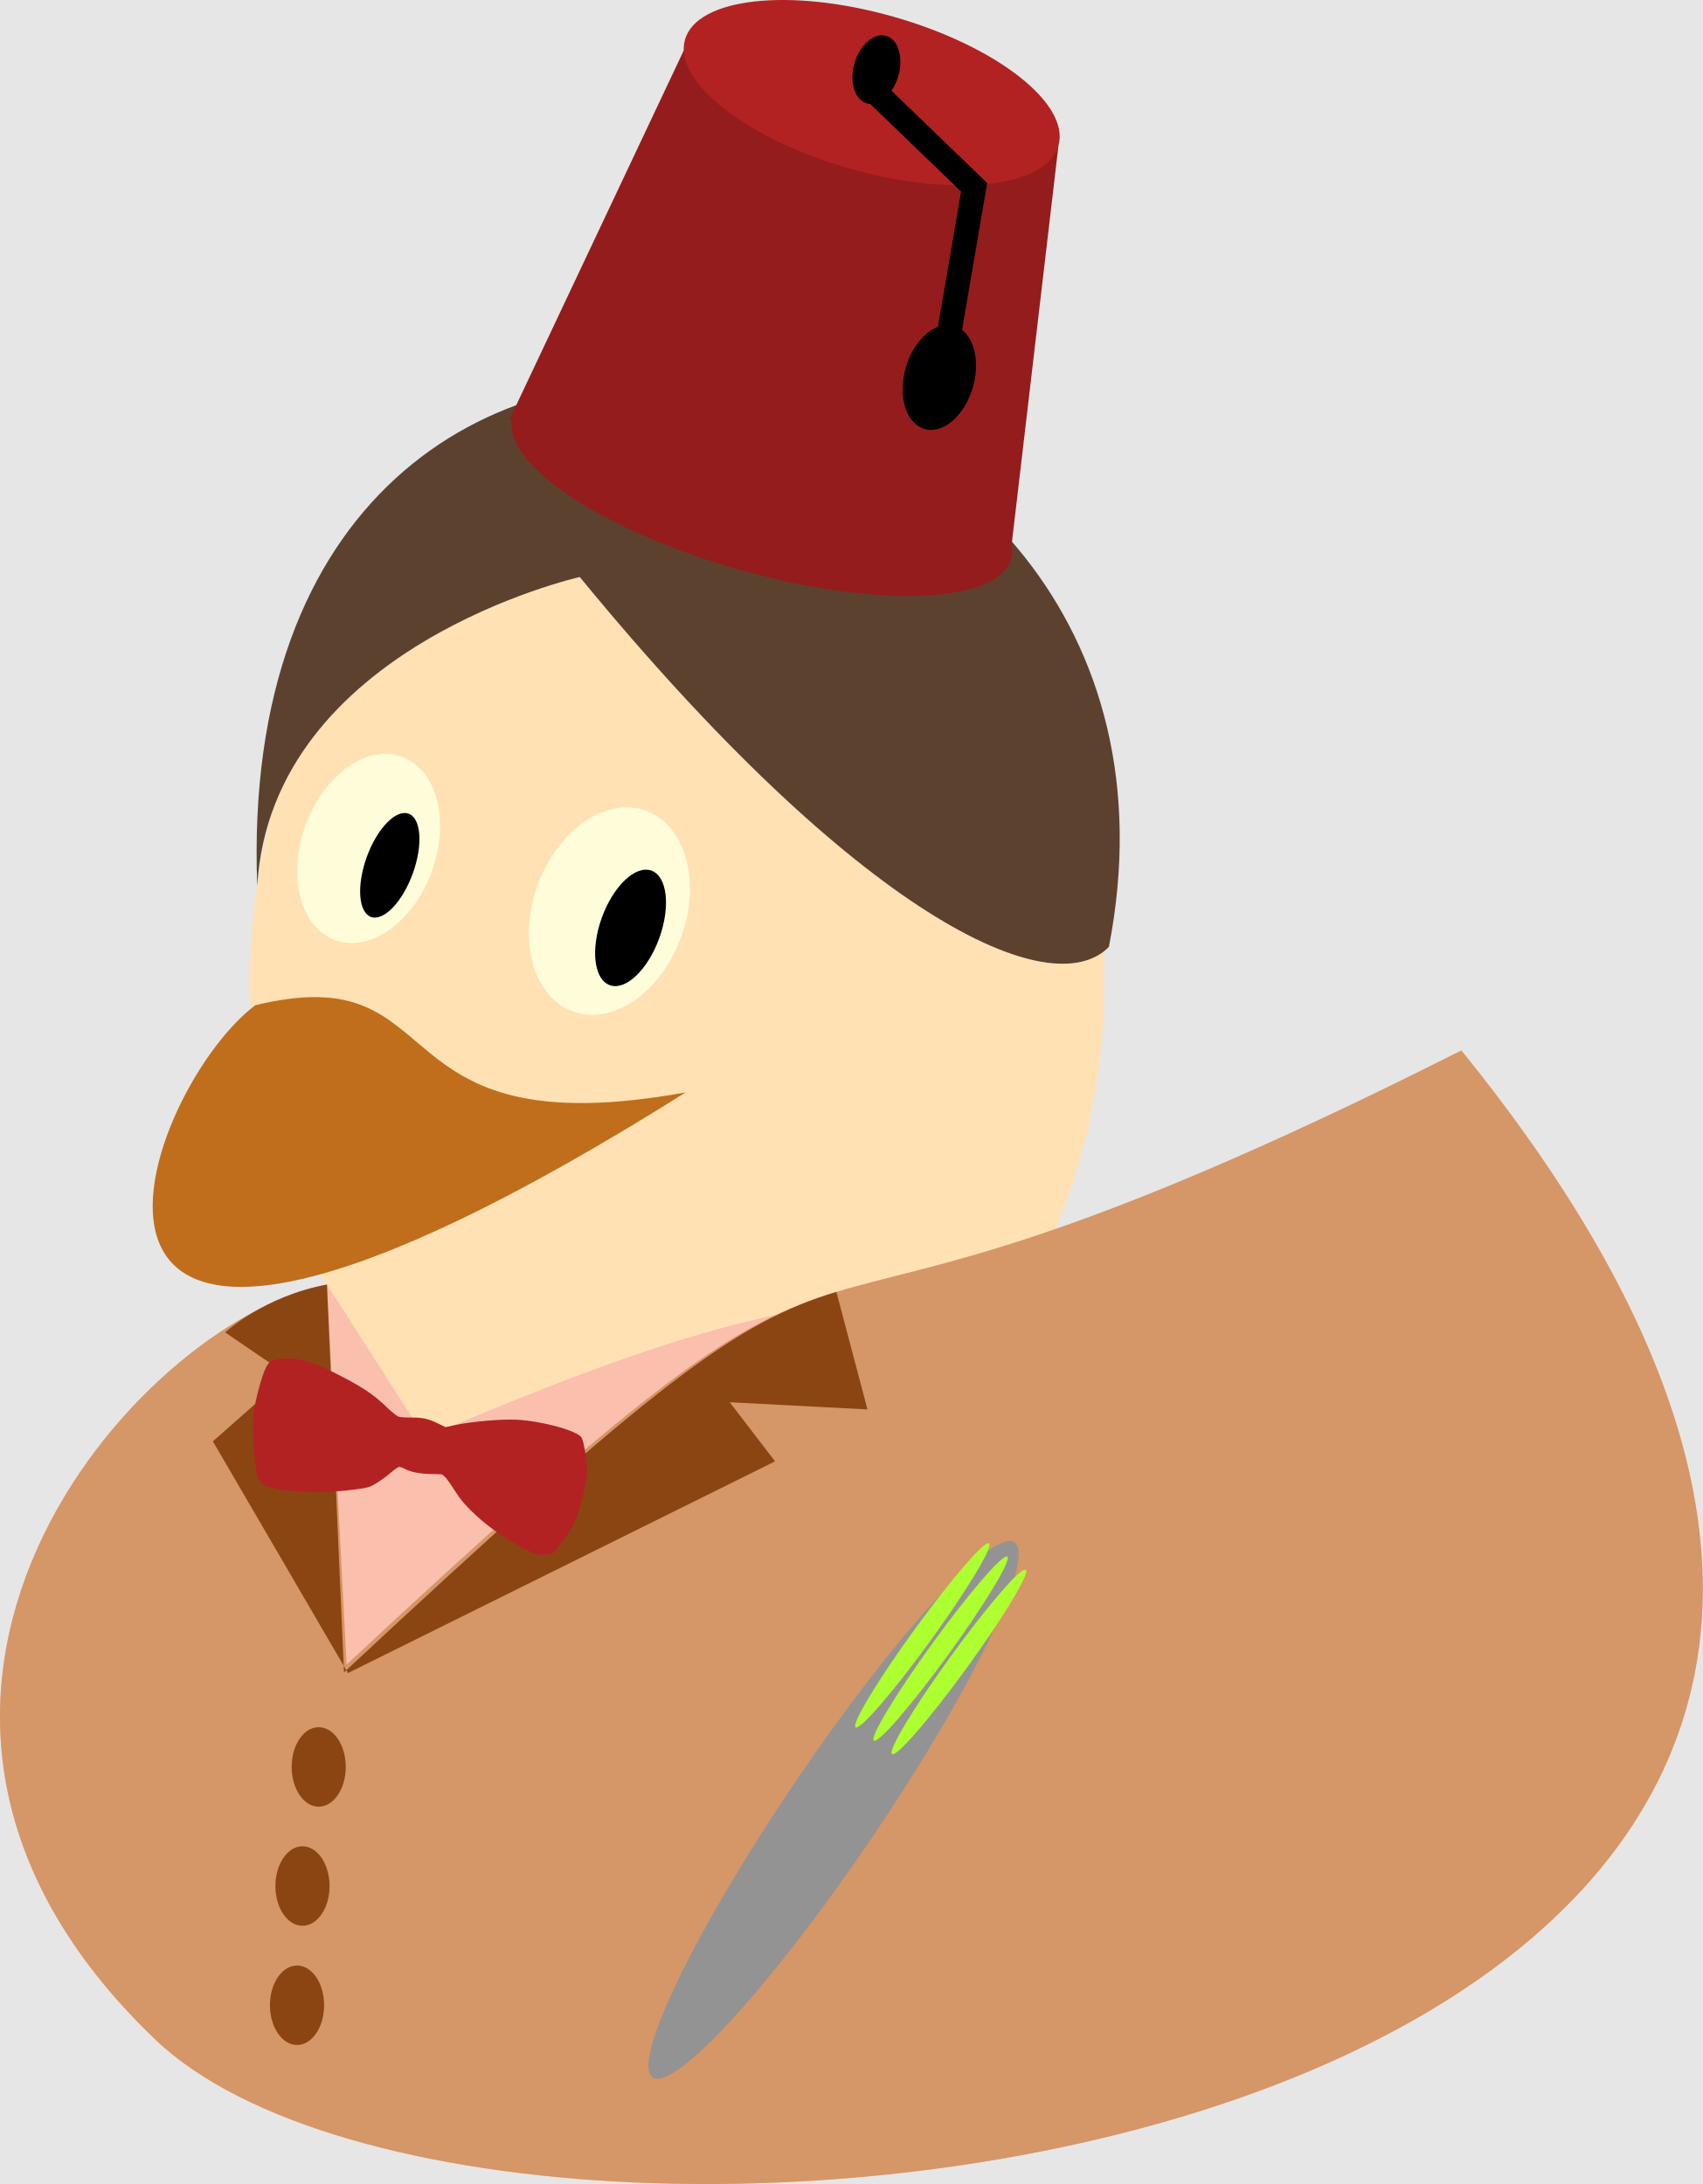
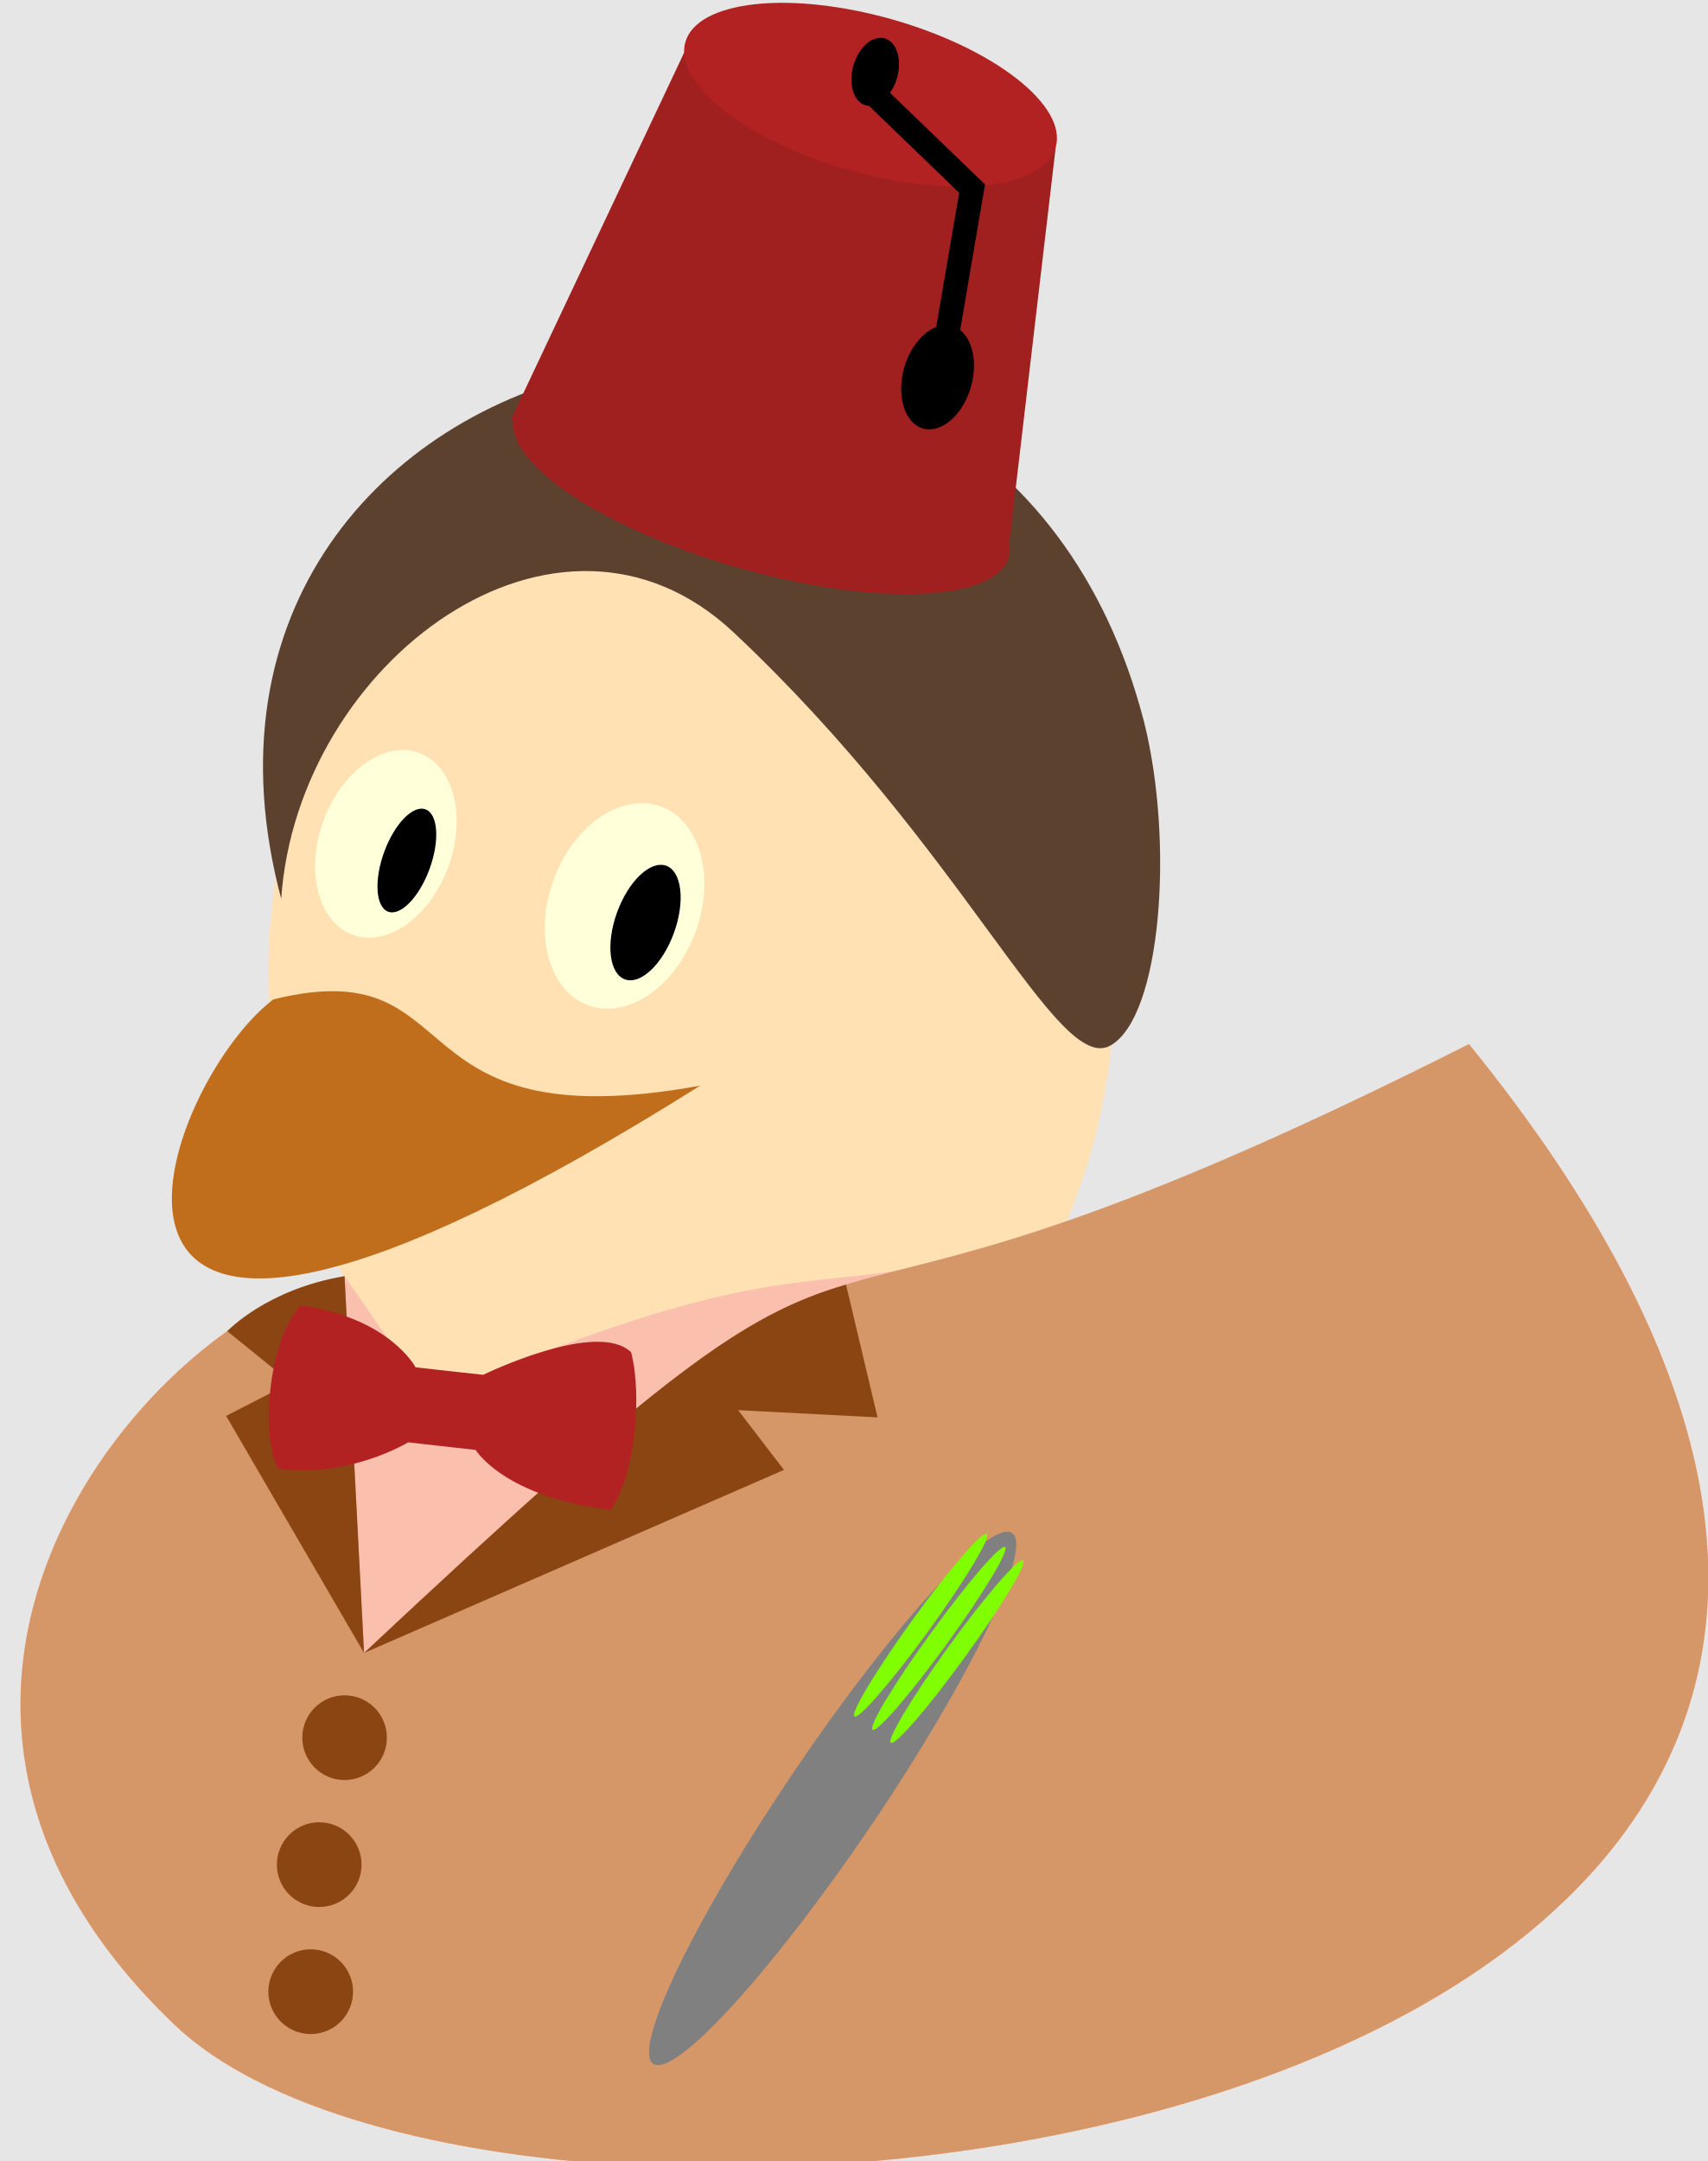
- <svg xmlns="http://www.w3.org/2000/svg" version="1.1" id="svg2" xml:space="preserve" width="75.34" height="96.652" viewBox="0 0 75.34 96.652">
-   <defs id="defs6" />
-   <g id="g10" transform="matrix(1.333333,0,0,-1.333333,-0.9155636,100.123)">
-     <rect style="opacity:1;fill:#e6e6e6;fill-opacity:1;fill-rule:evenodd;stroke:none;stroke-width:5.669" id="rect29" width="82.189" height="92.579" x="-11.572" y="-83.858" transform="scale(1,-1)" />
-     <path id="path14" style="fill:#ffe1b4;fill-opacity:1;fill-rule:nonzero;stroke:none" d="M 12.188,32.456 C 5.215,31.238 -5.895,18.624 5.84,7.398 17.602,-3.825 78.805,3.687 49.18,40.226 24.238,26.816 32.797,39.089 12.188,32.456 Z" />
-     <path id="path16" style="fill:#ffe1b4;fill-opacity:1;fill-rule:nonzero;stroke:none" d="m 37.332,42.519 c 0,9.785 -6.344,17.719 -14.172,17.719 -7.828,0 -14.176,-7.934 -14.176,-17.719 0,-9.785 6.348,-17.715 14.176,-17.715 7.828,0 14.172,7.93 14.172,17.715 z" />
-     <path id="path18" style="fill:#c06e1c;fill-opacity:1;fill-rule:nonzero;stroke:none" d="M 9.156,41.726 C 15.875,43.37 12.984,36.937 23.441,38.835 0,24.093 5.273,38.808 9.156,41.726 Z" />
-     <path id="path20" style="fill:#fffdd9;fill-opacity:1;fill-rule:nonzero;stroke:none" d="m 23.289,43.988 c 0.668,1.836 0.149,3.714 -1.168,4.195 -1.312,0.476 -2.922,-0.625 -3.59,-2.465 -0.668,-1.84 -0.148,-3.719 1.168,-4.195 1.313,-0.481 2.922,0.625 3.59,2.465 z" />
-     <path id="path22" style="fill:#000000;fill-opacity:1;fill-rule:nonzero;stroke:none" d="m 22.562,43.949 c 0.383,1.05 0.266,2.058 -0.257,2.246 -0.528,0.191 -1.262,-0.504 -1.645,-1.555 -0.383,-1.051 -0.265,-2.055 0.262,-2.246 0.523,-0.192 1.258,0.504 1.64,1.555 z" />
-     <path id="path24" style="fill:#fffdd9;fill-opacity:1;fill-rule:nonzero;stroke:none" d="m 15.012,46.167 c 0.613,1.684 0.172,3.387 -0.985,3.809 -1.156,0.422 -2.589,-0.602 -3.203,-2.281 -0.609,-1.684 -0.172,-3.387 0.988,-3.809 1.157,-0.422 2.586,0.602 3.2,2.281 z" />
-     <path id="path26" style="fill:#000000;fill-opacity:1;fill-rule:nonzero;stroke:none" d="m 14.383,46.097 c 0.344,0.945 0.281,1.836 -0.137,1.988 -0.422,0.153 -1.043,-0.488 -1.387,-1.433 -0.343,-0.946 -0.281,-1.836 0.137,-1.993 0.422,-0.152 1.043,0.493 1.387,1.438 z" />
-     <path id="path28" style="fill:#fabfad;fill-opacity:1;fill-rule:nonzero;stroke:none" d="M 11.535,32.456 C 5.215,31.238 -5.895,18.624 5.84,7.398 17.602,-3.825 78.805,3.687 49.18,40.226 24.238,27.667 33.211,35.284 14.789,27.378 Z" />
-     <path id="path30" style="fill:#d59668;fill-opacity:1;fill-rule:nonzero;stroke:none" d="M 11.535,32.456 C 5.215,31.238 -5.895,18.624 5.84,7.398 17.602,-3.825 78.805,3.687 49.18,40.226 22.594,26.816 32.797,39.062 12.188,19.843 Z" />
-     <path id="path32" style="fill:#8b4513;fill-opacity:1;fill-rule:nonzero;stroke:none;stroke-width:1" d="m 12.16,16.446 c 0,0.73 -0.401,1.319 -0.899,1.319 -0.495,0 -0.896,-0.589 -0.896,-1.319 0,-0.726 0.401,-1.319 0.896,-1.319 0.498,0 0.899,0.592 0.899,1.319 z m -0.537,-3.953 c 0,0.726 -0.403,1.319 -0.898,1.319 -0.498,0 -0.899,-0.592 -0.899,-1.319 0,-0.73 0.401,-1.319 0.899,-1.319 0.495,0 0.898,0.589 0.898,1.319 z M 11.442,8.536 c 0,0.73 -0.401,1.319 -0.899,1.319 -0.495,0 -0.899,-0.589 -0.899,-1.319 0,-0.726 0.404,-1.319 0.899,-1.319 0.498,0 0.899,0.592 0.899,1.319 z" />
-     <path id="path34" style="fill:#5d412f;fill-opacity:1;fill-rule:nonzero;stroke:none" d="M 37.484,43.663 C 41.652,65.027 8.246,71.378 9.223,45.687 9.688,53.636 19.926,55.941 19.926,55.941 29.184,44.656 35.562,41.714 37.484,43.663 Z" />
-     <path id="path36" style="fill:#8b4513;fill-opacity:1;fill-rule:nonzero;stroke:none" d="M 11.535,32.456 C 9.457,32.074 8.156,30.87 8.156,30.87 l 2.082,-1.421 -2.488,-2.196 4.484,-7.691 14.172,7.027 -1.504,1.961 4.571,-0.238 -1.032,3.902 C 25.094,31.195 22.406,29.195 12.102,19.585 Z" />
-     <path style="fill:#b22222;stroke-width:1" d="m 19.09,23.567 c -0.002,0.022 0.119,0.191 0.269,0.375 0.327,0.402 0.482,0.738 0.637,1.38 0.194,0.804 0.206,0.952 0.126,1.482 -0.039,0.258 -0.1,0.516 -0.134,0.572 -0.14,0.229 -1.314,0.552 -2.16,0.595 -0.507,0.026 -1.515,-0.063 -2.053,-0.18 l -0.302,-0.066 -0.25,0.121 c -0.329,0.158 -0.521,0.201 -0.887,0.197 -0.166,-0.002 -0.351,0.01 -0.411,0.026 -0.06,0.016 -0.226,0.144 -0.37,0.285 -0.417,0.408 -0.771,0.654 -1.471,1.022 -0.98,0.515 -1.481,0.669 -2.02,0.62 -0.358,-0.032 -0.445,-0.08 -0.557,-0.305 -0.142,-0.285 -0.358,-1.102 -0.411,-1.554 -0.049,-0.418 0.004,-1.41 0.1,-1.902 0.083,-0.424 0.262,-0.525 1.101,-0.623 0.576,-0.067 1.433,-0.053 2.116,0.036 0.484,0.063 0.537,0.078 0.768,0.218 0.136,0.083 0.347,0.237 0.468,0.342 0.121,0.105 0.248,0.194 0.281,0.197 0.034,0.004 0.13,-0.031 0.214,-0.078 0.171,-0.094 0.533,-0.16 0.869,-0.159 0.123,3.49e-4 0.263,-0.003 0.312,-0.008 0.087,-0.008 0.231,-0.186 0.513,-0.634 0.372,-0.591 1.332,-1.379 2.228,-1.829 0.449,-0.225 0.452,-0.226 0.738,-0.197 0.162,0.017 0.286,0.047 0.283,0.069 z" id="path1021" />
-     <path style="opacity:1;fill:#941c1c;fill-opacity:1;fill-rule:evenodd;stroke:none;stroke-width:6;stroke-linecap:round;stroke-linejoin:round;stroke-miterlimit:4;stroke-dasharray:none;stroke-dashoffset:0;stroke-opacity:1" d="m 34.242,56.548 a 2.816,8.601 74.145 0 0 -9.043,-0.359 2.816,8.601 74.145 0 0 -7.505,5.058 2.816,8.601 74.145 0 0 9.043,0.359 2.816,8.601 74.145 0 0 7.505,-5.058 z" id="ellipse1027" />
-     <path style="fill:#941c1c;fill-opacity:1;fill-rule:evenodd;stroke:none;stroke-width:0.75px;stroke-linecap:butt;stroke-linejoin:miter;stroke-opacity:1" d="M 23.398,73.463 17.588,61.157 34.23,56.785 35.81,70.256 Z" id="path1033" />
-     <path style="opacity:1;fill:#b22222;fill-opacity:1;fill-rule:evenodd;stroke:none;stroke-width:6;stroke-linecap:round;stroke-linejoin:round;stroke-miterlimit:4;stroke-dasharray:none;stroke-dashoffset:0;stroke-opacity:1" d="m 35.81,70.256 a 2.623,6.441 74.145 0 0 -6.913,-0.763 2.623,6.441 74.145 0 0 -5.48,4.283 2.623,6.441 74.145 0 0 6.913,0.763 2.623,6.441 74.145 0 0 5.48,-4.283 z" id="path1025" />
-     <path style="opacity:1;fill:#000000;fill-opacity:1;fill-rule:evenodd;stroke:none;stroke-width:6;stroke-linecap:round;stroke-linejoin:round;stroke-miterlimit:4;stroke-dasharray:none;stroke-dashoffset:0;stroke-opacity:1" d="m 30.089,73.901 a 1.165,0.758 74.145 0 1 -1.048,-0.913 1.165,0.758 74.145 0 1 0.412,-1.327 1.165,0.758 74.145 0 1 0.109,-0.017 L 32.58,68.735 31.812,64.245 a 1.782,1.16 74.145 0 1 -1.07,-1.363 1.782,1.16 74.145 0 1 0.629,-2.03 1.782,1.16 74.145 0 1 1.603,1.397 1.782,1.16 74.145 0 1 -0.363,1.893 l 0.834,4.878 -3.176,3.061 a 1.165,0.758 74.145 0 1 0.23,0.494 1.165,0.758 74.145 0 1 -0.411,1.328 z" id="path1035" />
-     <ellipse style="opacity:1;fill:#939393;fill-opacity:1;fill-rule:evenodd;stroke:none;stroke-width:2.25;stroke-linecap:round;stroke-linejoin:round;stroke-miterlimit:4;stroke-dasharray:none;stroke-dashoffset:0;stroke-opacity:1" id="path1046" cx="15.076" cy="-28.317" transform="matrix(0.8285146,-0.5599674,-0.5599674,-0.8285146,0,0)" rx="1.572" ry="10.717" />
-     <ellipse style="opacity:1;fill:#adff2f;fill-opacity:1;fill-rule:evenodd;stroke:none;stroke-width:2.25;stroke-linecap:round;stroke-linejoin:round;stroke-miterlimit:4;stroke-dasharray:none;stroke-dashoffset:0;stroke-opacity:1" id="path1048" cx="13.108" cy="-35.222" transform="matrix(0.8094288,-0.5872181,-0.5872181,-0.8094288,0,0)" rx="0.323" ry="3.773" />
-     <ellipse ry="3.773" rx="0.323" transform="matrix(0.8094288,-0.5872181,-0.5872181,-0.8094288,0,0)" cy="-35.222" cx="13.858" id="ellipse1050" style="opacity:1;fill:#adff2f;fill-opacity:1;fill-rule:evenodd;stroke:none;stroke-width:2.25;stroke-linecap:round;stroke-linejoin:round;stroke-miterlimit:4;stroke-dasharray:none;stroke-dashoffset:0;stroke-opacity:1" />
-     <ellipse style="opacity:1;fill:#adff2f;fill-opacity:1;fill-rule:evenodd;stroke:none;stroke-width:2.25;stroke-linecap:round;stroke-linejoin:round;stroke-miterlimit:4;stroke-dasharray:none;stroke-dashoffset:0;stroke-opacity:1" id="ellipse1052" cx="14.608" cy="-35.222" transform="matrix(0.8094288,-0.5872181,-0.5872181,-0.8094288,0,0)" rx="0.323" ry="3.773" />
-     <ellipse ry="3.773" rx="0.323" transform="matrix(0.8094288,-0.5872181,-0.5872181,-0.8094288,0,0)" cy="-35.222" cx="14.608" id="ellipse1054" style="opacity:1;fill:#adff2f;fill-opacity:1;fill-rule:evenodd;stroke:none;stroke-width:2.25;stroke-linecap:round;stroke-linejoin:round;stroke-miterlimit:4;stroke-dasharray:none;stroke-dashoffset:0;stroke-opacity:1" />
+ <svg xmlns="http://www.w3.org/2000/svg" version="1.1" viewBox="0 -72.346 57.175 72.346">
+   <g id="page1">
+     <g transform="matrix(1 0 0 -1 0 0)">
+       <path d="M0 0H57.391V72.617H0Z" fill="#e6e6e6" />
+       <path d="M12.188 29.621C5.215 28.402 -5.895 15.789 5.84 4.562C17.602 -6.66 78.805 0.852 49.18 37.391C24.238 23.98 32.797 36.254 12.188 29.621Z" fill="#ffe1b4" />
+       <path d="M37.332 39.684C37.332 49.469 30.988 57.402 23.16 57.402C15.332 57.402 8.984 49.469 8.984 39.684C8.984 29.898 15.332 21.969 23.16 21.969C30.988 21.969 37.332 29.898 37.332 39.684Z" fill="#ffe1b4" />
+       <path d="M9.156 38.891C15.875 40.535 12.984 34.102 23.441 36C0 21.262 5.273 35.973 9.156 38.891Z" fill="#c06e1c" />
+       <path d="M23.289 41.152C23.957 42.988 23.438 44.867 22.121 45.348C20.809 45.824 19.199 44.723 18.531 42.883C17.863 41.043 18.383 39.164 19.699 38.688C21.012 38.211 22.621 39.312 23.289 41.152Z" fill="#ffffd9" />
+       <path d="M22.562 41.113C22.945 42.164 22.828 43.172 22.305 43.363C21.777 43.551 21.043 42.855 20.66 41.805C20.277 40.754 20.395 39.75 20.922 39.559C21.445 39.367 22.18 40.062 22.562 41.113Z" />
+       <path d="M15.012 43.332C15.625 45.016 15.184 46.719 14.027 47.141C12.871 47.562 11.438 46.539 10.824 44.859C10.215 43.176 10.652 41.473 11.812 41.051C12.969 40.629 14.398 41.652 15.012 43.332Z" fill="#ffffd9" />
+       <path d="M14.383 43.262C14.727 44.207 14.664 45.098 14.246 45.25C13.824 45.406 13.203 44.762 12.859 43.816C12.516 42.871 12.578 41.98 12.996 41.824C13.418 41.672 14.039 42.316 14.383 43.262Z" />
+       <path d="M11.535 29.621C5.215 28.402 -5.895 15.789 5.84 4.562C17.602 -6.66 78.805 0.852 49.18 37.391C24.238 24.832 32.797 33.422 14.371 25.512Z" fill="#fabfad" />
+       <path d="M11.535 29.621C5.215 28.402 -5.895 15.789 5.84 4.562C17.602 -6.66 78.805 0.852 49.18 37.391C22.594 23.98 32.797 36.227 12.188 17.008Z" fill="#d59668" />
+       <path d="M11.535 29.621C8.941 29.195 7.609 27.781 7.609 27.781L9.738 26.055L7.57 24.945L12.188 17.008L26.246 23.137L24.711 25.137L29.379 24.895L28.324 29.34C24.906 28.348 22.16 26.363 12.188 17.008Z" fill="#8b4513" />
+       <path d="M10.07 28.645C8.941 27.414 8.734 24.195 9.316 23.176C11.703 22.859 13.664 24.059 13.664 24.059L15.926 23.805C15.926 23.805 16.859 22.234 20.438 21.797C21.238 22.836 21.52 25.586 21.129 27.074C19.988 28.184 16.176 26.32 16.176 26.32L13.914 26.57C13.914 26.57 13.055 28.223 10.07 28.645Z" fill="#b22222" />
+       <path d="M12.953 14.172C12.953 14.957 12.32 15.59 11.535 15.59C10.754 15.59 10.121 14.957 10.121 14.172C10.121 13.391 10.754 12.754 11.535 12.754C12.32 12.754 12.953 13.391 12.953 14.172ZM12.105 9.922C12.105 10.703 11.469 11.34 10.688 11.34C9.902 11.34 9.27 10.703 9.27 9.922C9.27 9.137 9.902 8.504 10.688 8.504C11.469 8.504 12.105 9.137 12.105 9.922ZM11.82 5.668C11.82 6.453 11.188 7.086 10.402 7.086C9.621 7.086 8.984 6.453 8.984 5.668C8.984 4.887 9.621 4.25 10.402 4.25C11.188 4.25 11.82 4.887 11.82 5.668Z" fill="#8b4513" />
+       <path d="M37.184 37.348C38.879 38.32 39.312 44.125 38.305 48.168C33.16 68.125 4.277 61.539 9.414 42.258C9.965 50.199 18.684 56.691 24.559 51.176C32.348 43.867 35.395 36.324 37.184 37.348Z" fill="#5d412f" />
+       <path d="M22.922 70.621L17.109 58.309L33.762 53.934L35.344 67.414Z" fill="#a01f1f" />
+       <path d="M33.773 53.695C33.352 52.199 29.297 52.039 24.727 53.336C22.531 53.957 20.504 54.844 19.098 55.793C17.688 56.742 17.012 57.68 17.219 58.398C17.645 59.895 21.691 60.059 26.266 58.758C28.461 58.133 30.488 57.25 31.895 56.301C33.301 55.348 33.98 54.41 33.773 53.695Z" fill="#a01f1f" />
+       <path d="M35.344 67.414C35.156 66.746 34.32 66.285 33.02 66.144C31.723 66.004 30.074 66.18 28.426 66.652C25.004 67.621 22.551 69.539 22.945 70.934C23.133 71.606 23.969 72.059 25.266 72.203C26.562 72.348 28.215 72.164 29.863 71.699C33.285 70.727 35.742 68.809 35.344 67.414Z" fill="#b22222" />
+       <path d="M29.621 71.059C29.215 71.176 28.746 70.766 28.57 70.148C28.398 69.527 28.578 68.934 28.98 68.82C29.02 68.809 29.059 68.805 29.094 68.801L32.113 65.891L31.344 61.398C30.879 61.219 30.457 60.691 30.27 60.031C30.004 59.09 30.289 58.176 30.902 58C31.52 57.828 32.238 58.453 32.508 59.398C32.727 60.176 32.578 60.957 32.145 61.293L32.977 66.172L29.797 69.238C29.898 69.383 29.98 69.551 30.031 69.731C30.207 70.352 30.023 70.945 29.621 71.059Z" />
+       <path d="M29.184 11.258C25.863 6.355 22.594 2.77 21.871 3.254C21.152 3.746 23.254 8.113 26.574 13.023C29.891 17.93 33.16 21.512 33.883 21.023C34.602 20.539 32.496 16.164 29.184 11.258Z" fill="#808080" />
+       <path d="M31.086 17.746C29.863 16.062 28.754 14.777 28.605 14.883C28.461 14.984 29.34 16.438 30.559 18.129C31.785 19.816 32.895 21.098 33.039 20.992C33.184 20.887 32.309 19.434 31.086 17.746ZM31.695 17.305C30.469 15.617 29.363 14.336 29.215 14.441C29.07 14.547 29.945 16 31.172 17.684C32.395 19.375 33.504 20.656 33.648 20.551C33.797 20.445 32.918 18.996 31.695 17.305ZM32.301 16.867C31.078 15.176 29.969 13.895 29.824 14C29.68 14.105 30.555 15.559 31.777 17.246C33 18.934 34.113 20.215 34.254 20.109C34.402 20.008 33.527 18.551 32.301 16.867Z" fill="#80ff00" />
+     </g>
  </g>
</svg>
